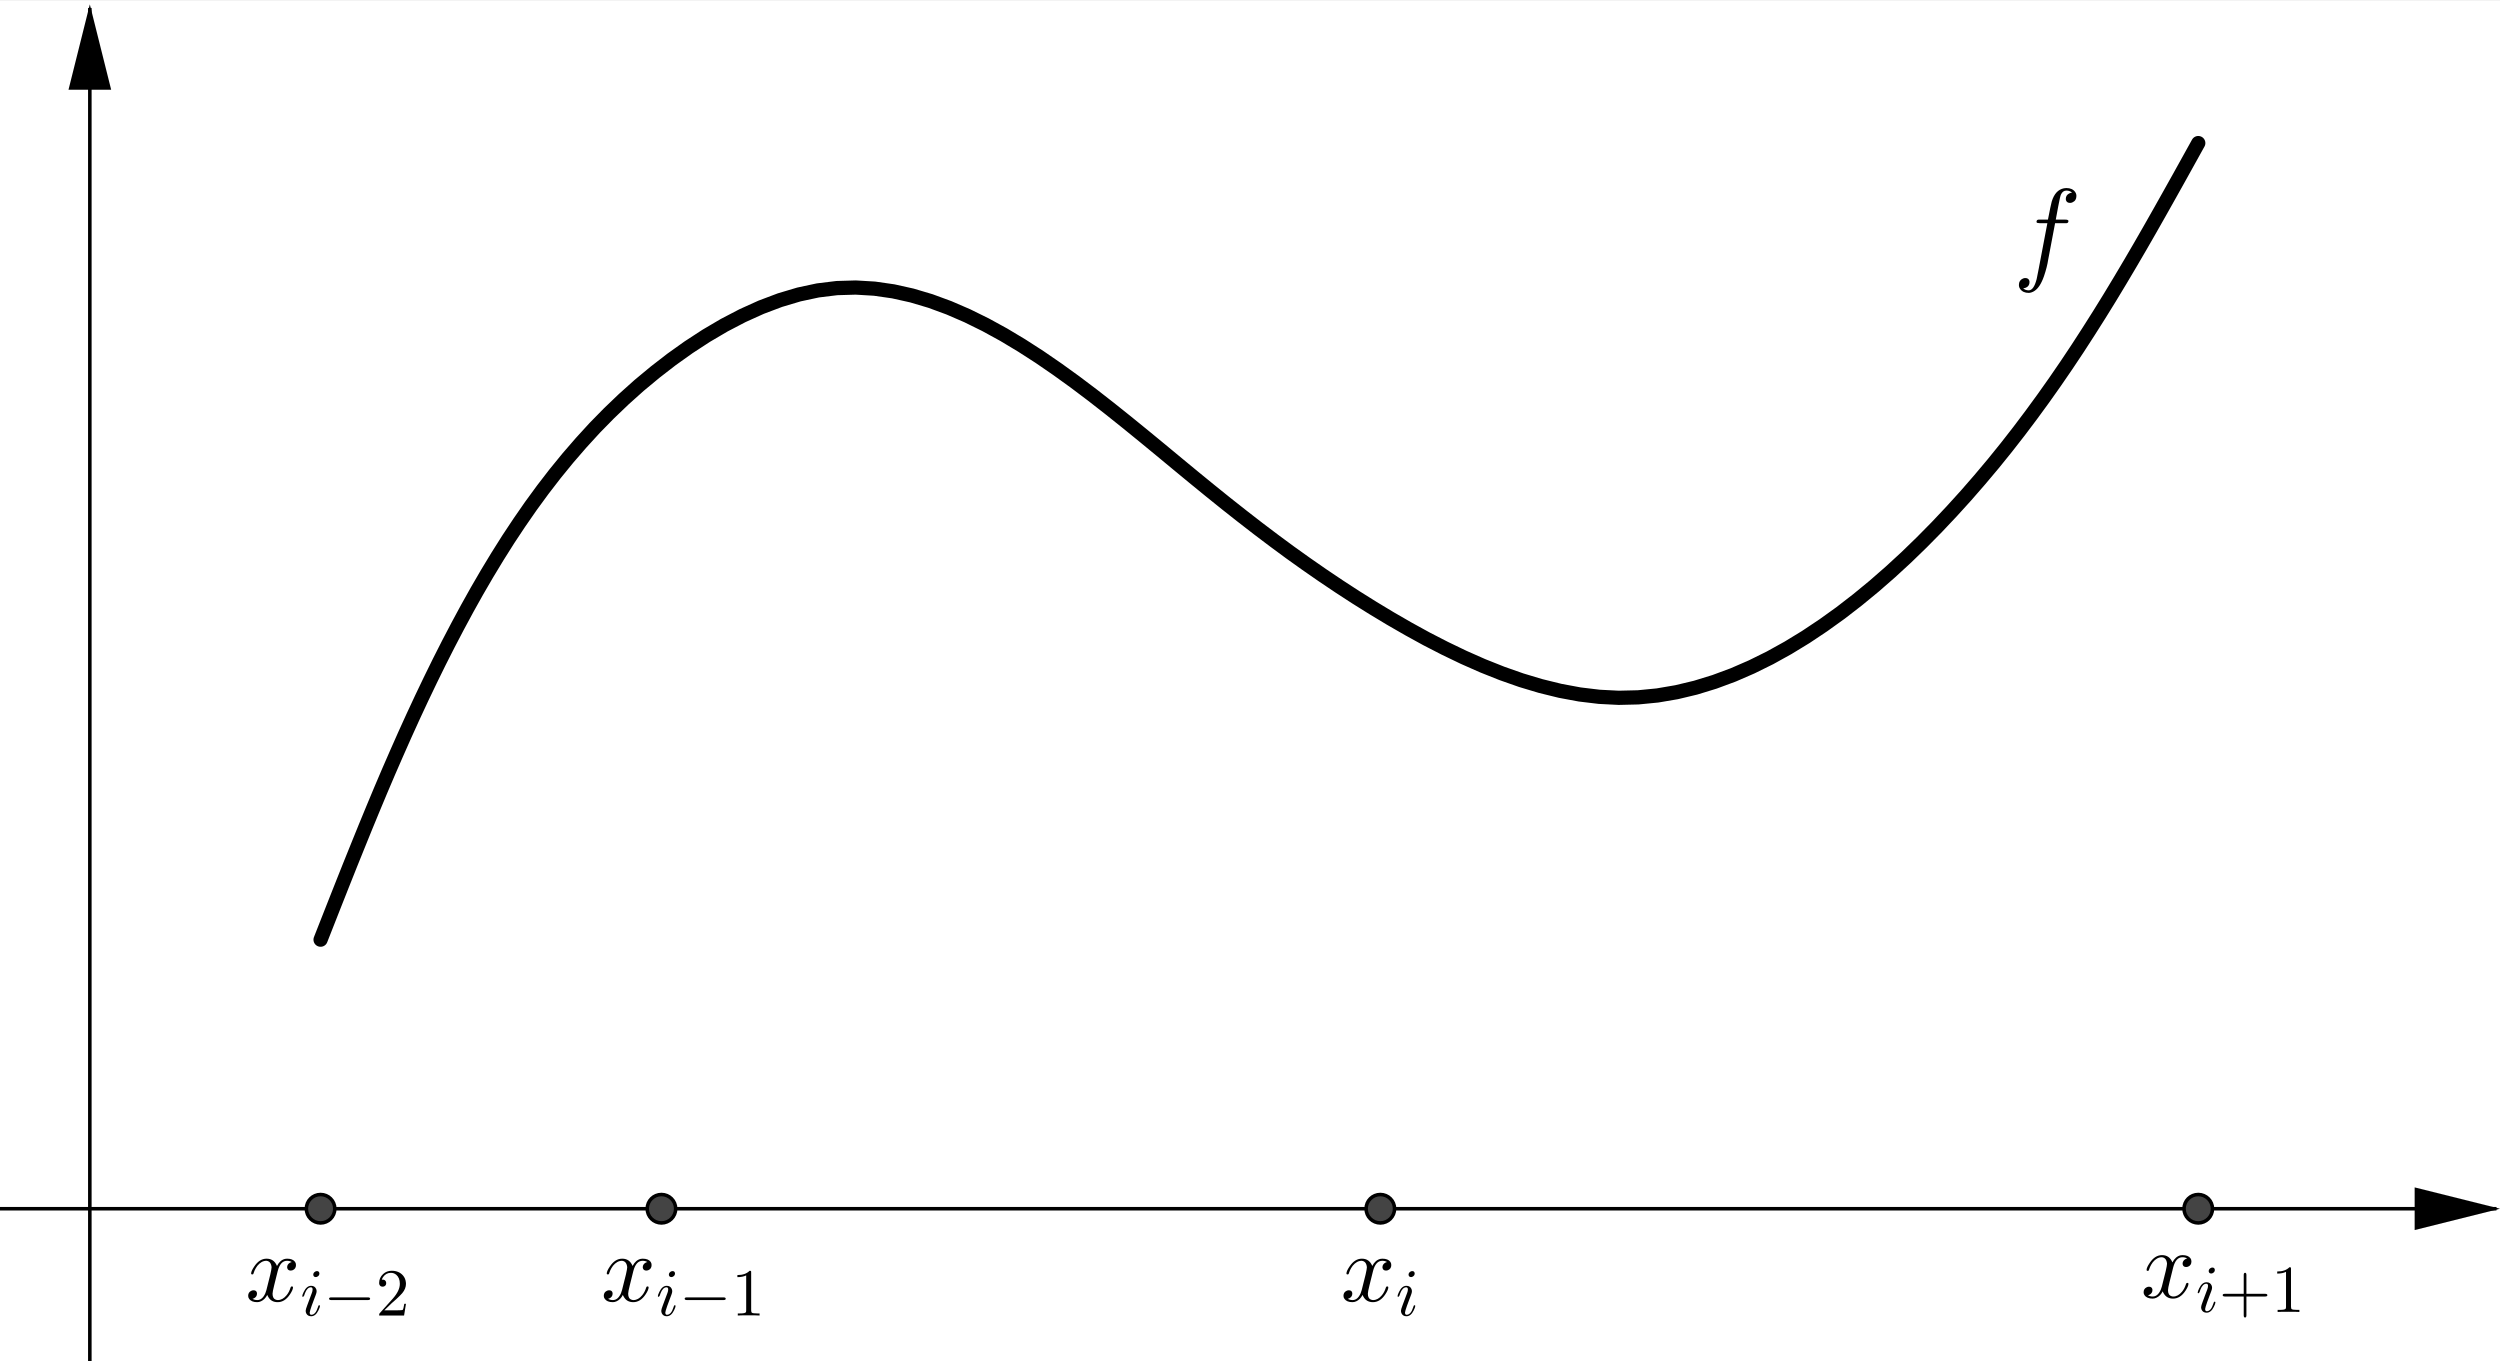
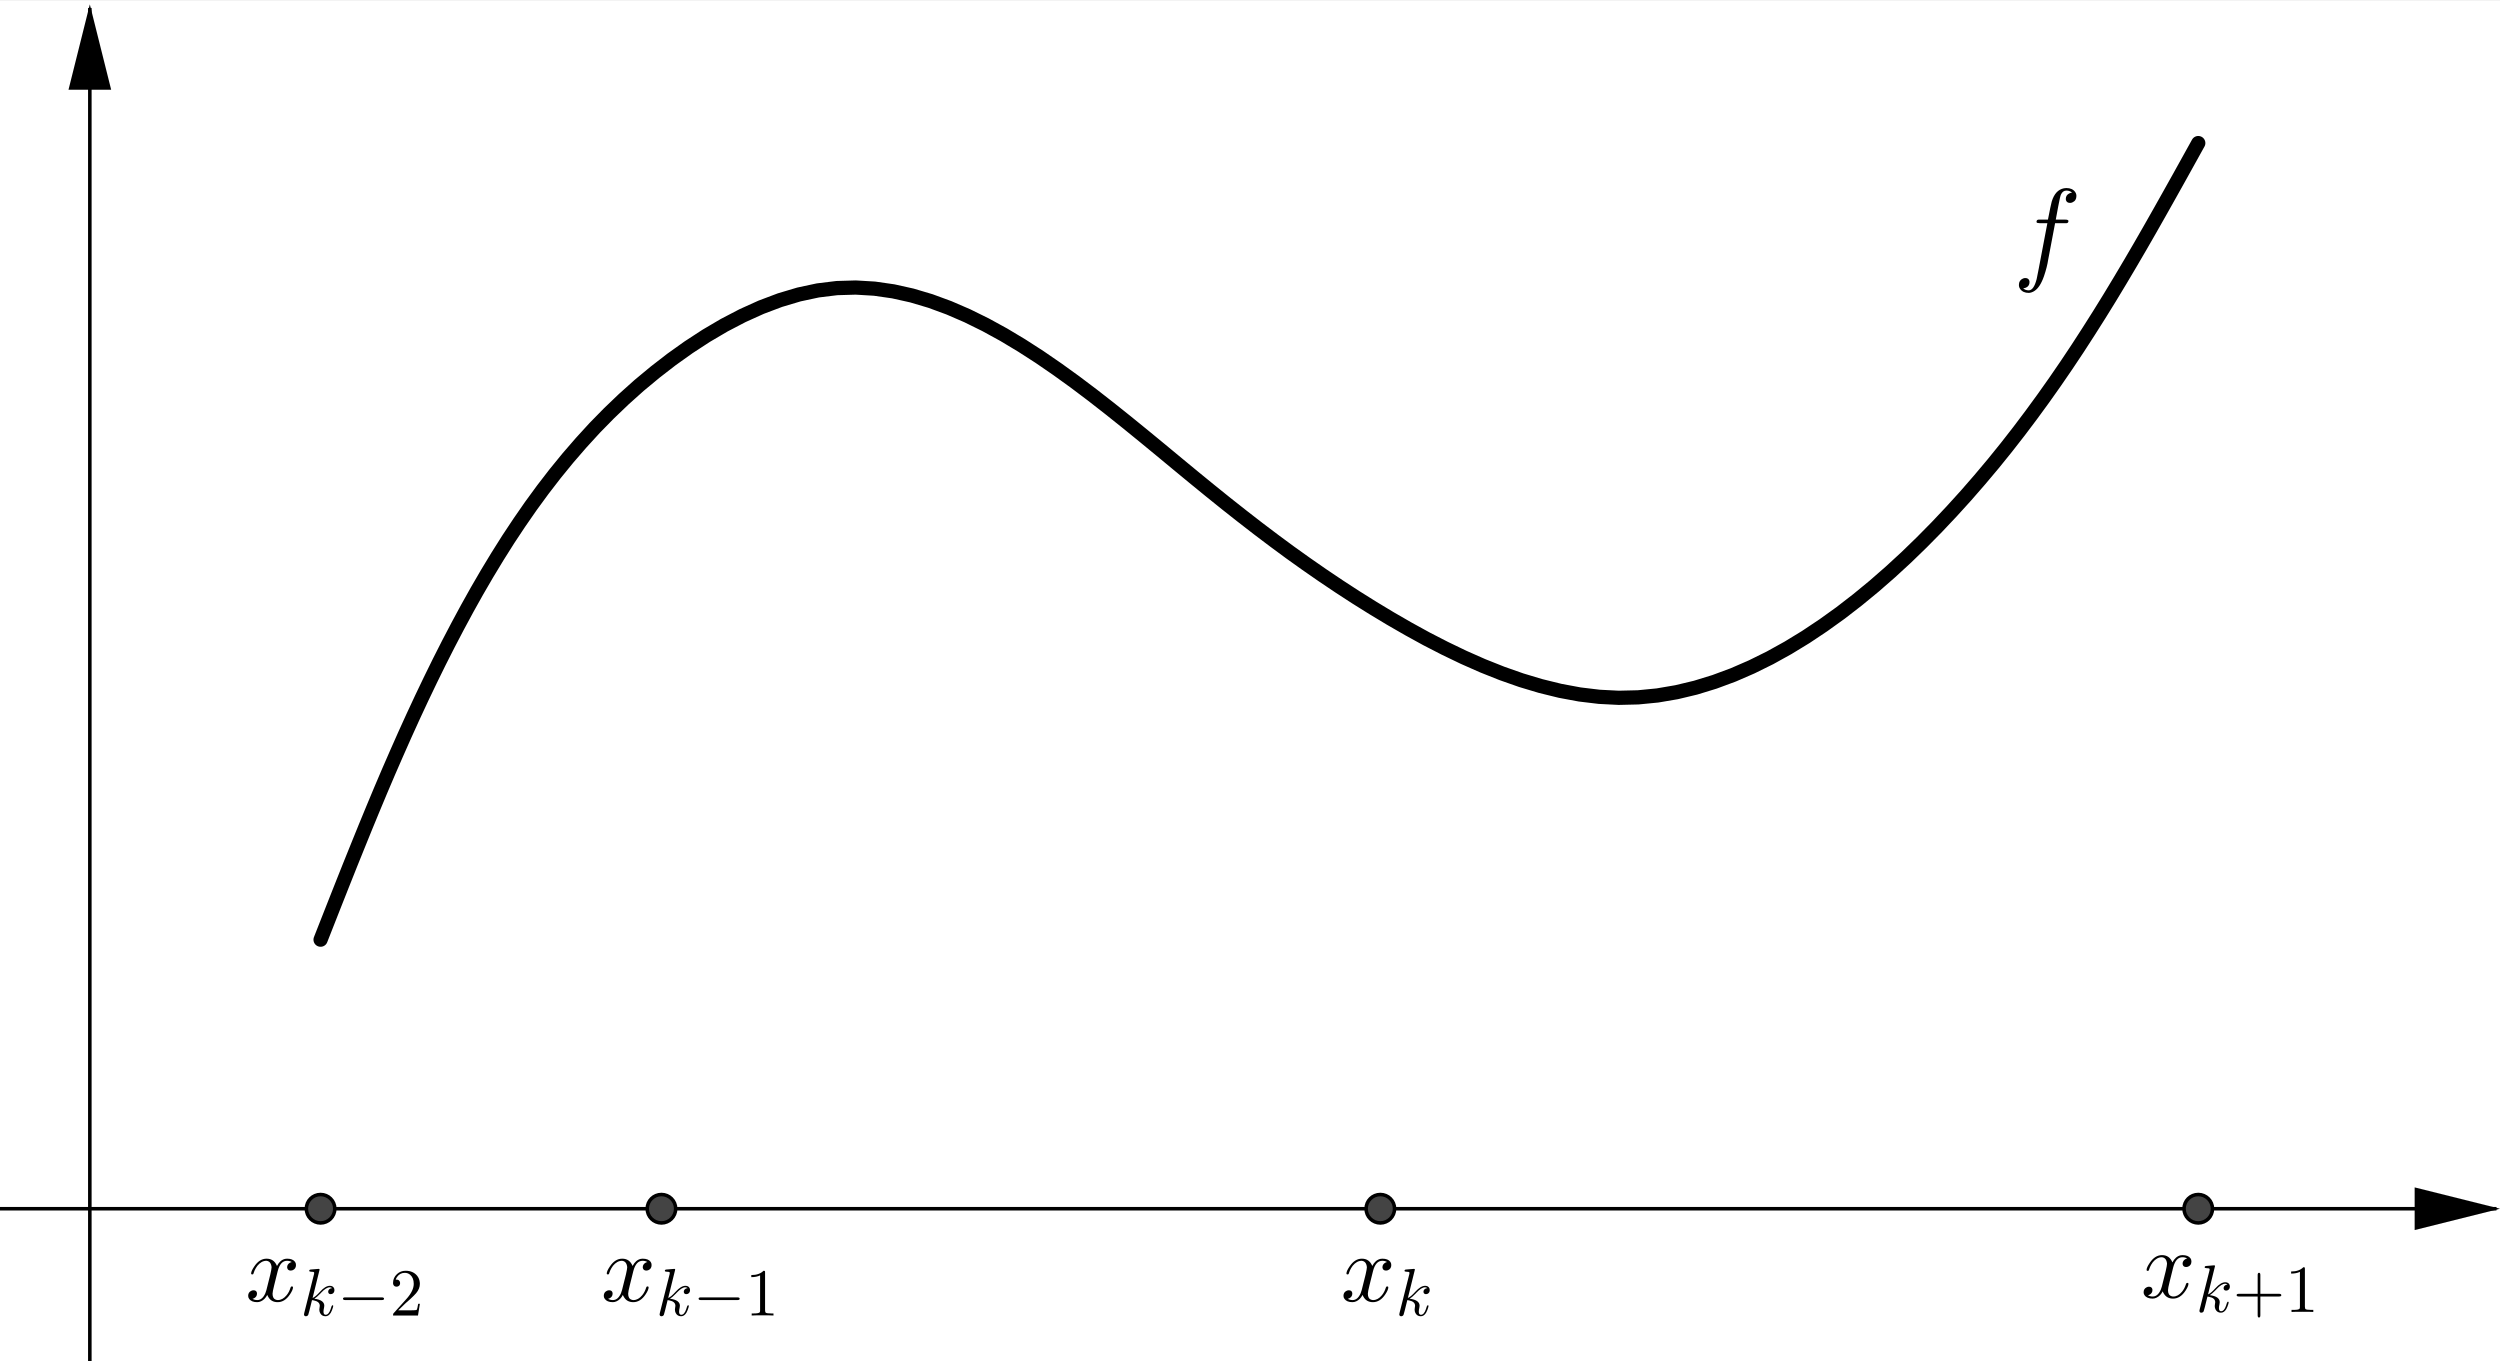
<svg xmlns="http://www.w3.org/2000/svg" version="1.1" baseProfile="full" width="34.357cm" height="18.692cm" viewBox="0 0 703 382">
  <g stroke-linejoin="miter" stroke-dashoffset="0" stroke-dasharray="none" stroke-width="1" stroke-miterlimit="10.000" stroke-linecap="square">
-     <clipPath id="clipac9e7350-dc93-4f57-93eb-aa375eb6e3c1">
+     <clipPath id="clip86e1a510-0553-442b-a1fd-9f0cbaf1b056">
      <path d="M 0 0 L 0 383.00 L 704.00 383.00 L 704.00 0 z" />
    </clipPath>
    <g clip-path="url(#clip1)">
      <g fill-opacity="1" fill-rule="nonzero" stroke="none" fill="#ffffff">
        <path d="M 0 0 L 704.00 0 L 704.00 383.00 L 0 383.00 L 0 0 z" />
      </g>
    </g>
-     <clipPath id="clip9d066a97-144e-4478-9147-0a048b953a84">
+     <clipPath id="clipb3684393-21e9-4eb7-823f-3cdc198e8f7d">
      <path d="M 0 0 L 0 383.00 L 704.00 383.00 L 704.00 0 z" />
    </clipPath>
    <g clip-path="url(#clip2)">
      <g stroke-linecap="butt" fill="none" stroke-opacity="1" stroke="#000000">
        <path d="M 25.261 2 L 25.261 383.00" />
      </g>
    </g>
-     <clipPath id="clip289a9629-c5cc-4b7a-b0c7-fa26f1606f6c">
+     <clipPath id="clip05c1c283-1a24-4dc3-aeda-d05d04b52b96">
      <path d="M 0 0 L 0 383.00 L 704.00 383.00 L 704.00 0 z" />
    </clipPath>
    <g clip-path="url(#clip3)">
      <g fill-opacity="1" fill-rule="evenodd" stroke="none" fill="#000000">
        <path d="M 25.261 1 L 19.261 25.000 L 31.261 25.000" />
      </g>
    </g>
-     <clipPath id="clipebc32891-17b1-4e22-8147-047dcd4a7fe6">
+     <clipPath id="clip3a4af8ad-282a-4606-88a7-b978d23adb56">
      <path d="M 0 0 L 0 383.00 L 704.00 383.00 L 704.00 0 z" />
    </clipPath>
    <g clip-path="url(#clip4)">
      <g stroke-linecap="butt" fill="none" stroke-opacity="1" stroke="#000000">
        <path d="M 0 339.66 L 702.00 339.66" />
      </g>
    </g>
-     <clipPath id="clipb71ce207-1256-4bc9-95df-6483bff6eff5">
+     <clipPath id="clip47b45160-41cd-4103-9535-284a442a4384">
      <path d="M 0 0 L 0 383.00 L 704.00 383.00 L 704.00 0 z" />
    </clipPath>
    <g clip-path="url(#clip5)">
      <g fill-opacity="1" fill-rule="evenodd" stroke="none" fill="#000000">
        <path d="M 703.00 339.66 L 679.00 333.66 L 679.00 345.66" />
      </g>
    </g>
    <g id="misc">
</g>
    <g id="layer0">
-       <clipPath id="clipa58d824a-ede2-48c4-a30b-825927c927b6">
+       <clipPath id="clip40987e7c-4d51-47f6-b166-4f144a27fde2">
        <path d="M 0 0 L 0 383.00 L 704.00 383.00 L 704.00 0 z" />
      </clipPath>
      <g clip-path="url(#clip6)">
        <g fill-opacity="1" fill-rule="nonzero" stroke="none" fill="#444444">
          <path d="M 622.15 339.66 C 622.15 341.87 620.36 343.66 618.15 343.66 C 615.94 343.66 614.15 341.87 614.15 339.66 C 614.15 337.45 615.94 335.66 618.15 335.66 C 620.36 335.66 622.15 337.45 622.15 339.66 z" />
        </g>
      </g>
-       <clipPath id="clipccc94e2e-9a2a-44f0-a5a6-456ceeca8e42">
+       <clipPath id="clipae3ec070-7db0-44c4-8ab5-6e068e6f8c31">
        <path d="M 0 0 L 0 383.00 L 704.00 383.00 L 704.00 0 z" />
      </clipPath>
      <g clip-path="url(#clip7)">
        <g stroke-linejoin="round" stroke-linecap="round" fill="none" stroke-opacity="1" stroke="#000000">
          <path d="M 622.15 339.66 C 622.15 341.87 620.36 343.66 618.15 343.66 C 615.94 343.66 614.15 341.87 614.15 339.66 C 614.15 337.45 615.94 335.66 618.15 335.66 C 620.36 335.66 622.15 337.45 622.15 339.66 z" />
        </g>
      </g>
-       <clipPath id="clip84dcde06-baec-4211-908b-4a304d2db76b">
+       <clipPath id="clipd551bb31-687d-465f-b89c-984377f682d8">
        <path d="M 0 0 L 0 383.00 L 704.00 383.00 L 704.00 0 z" />
      </clipPath>
      <g clip-path="url(#clip8)">
        <g fill-opacity="1" fill-rule="nonzero" stroke="none" fill="#444444">
          <path d="M 392.15 339.66 C 392.15 341.87 390.36 343.66 388.15 343.66 C 385.94 343.66 384.15 341.87 384.15 339.66 C 384.15 337.45 385.94 335.66 388.15 335.66 C 390.36 335.66 392.15 337.45 392.15 339.66 z" />
        </g>
      </g>
-       <clipPath id="clipb5d056d1-7e8e-41fc-89ef-a77e8211de5f">
+       <clipPath id="clip14e8ab2e-747f-4f99-b5a7-f9c3d192cf9e">
        <path d="M 0 0 L 0 383.00 L 704.00 383.00 L 704.00 0 z" />
      </clipPath>
      <g clip-path="url(#clip9)">
        <g stroke-linejoin="round" stroke-linecap="round" fill="none" stroke-opacity="1" stroke="#000000">
          <path d="M 392.15 339.66 C 392.15 341.87 390.36 343.66 388.15 343.66 C 385.94 343.66 384.15 341.87 384.15 339.66 C 384.15 337.45 385.94 335.66 388.15 335.66 C 390.36 335.66 392.15 337.45 392.15 339.66 z" />
        </g>
      </g>
-       <clipPath id="clipef0983a8-6e68-45fc-9555-15e803163811">
+       <clipPath id="clip729d6db8-092b-45a4-8699-118a31ae9e4e">
        <path d="M 0 0 L 0 383.00 L 704.00 383.00 L 704.00 0 z" />
      </clipPath>
      <g clip-path="url(#clip10)">
        <g fill-opacity="1" fill-rule="nonzero" stroke="none" fill="#444444">
          <path d="M 94.147 339.66 C 94.147 341.87 92.356 343.66 90.147 343.66 C 87.938 343.66 86.147 341.87 86.147 339.66 C 86.147 337.45 87.938 335.66 90.147 335.66 C 92.356 335.66 94.147 337.45 94.147 339.66 z" />
        </g>
      </g>
-       <clipPath id="clip4dc21c43-ef5c-462f-bcba-0583e67e0495">
+       <clipPath id="clipe6cd1a03-f472-4a67-9fba-a0871a59ced5">
        <path d="M 0 0 L 0 383.00 L 704.00 383.00 L 704.00 0 z" />
      </clipPath>
      <g clip-path="url(#clip11)">
        <g stroke-linejoin="round" stroke-linecap="round" fill="none" stroke-opacity="1" stroke="#000000">
          <path d="M 94.147 339.66 C 94.147 341.87 92.356 343.66 90.147 343.66 C 87.938 343.66 86.147 341.87 86.147 339.66 C 86.147 337.45 87.938 335.66 90.147 335.66 C 92.356 335.66 94.147 337.45 94.147 339.66 z" />
        </g>
      </g>
-       <clipPath id="clip5ccc8b25-dfd8-4a46-b88b-a95b0084df25">
+       <clipPath id="clip14d8380c-26ad-4dc2-9f8b-2193a51e3fb7">
        <path d="M 0 0 L 0 383.00 L 704.00 383.00 L 704.00 0 z" />
      </clipPath>
      <g clip-path="url(#clip12)">
        <g fill-opacity="1" fill-rule="nonzero" stroke="none" fill="#444444">
          <path d="M 190.00 339.66 C 190.00 341.87 188.21 343.66 186.00 343.66 C 183.79 343.66 182.00 341.87 182.00 339.66 C 182.00 337.45 183.79 335.66 186.00 335.66 C 188.21 335.66 190.00 337.45 190.00 339.66 z" />
        </g>
      </g>
-       <clipPath id="clip82fcc2b4-eba0-4b14-bf58-850d73d2799e">
+       <clipPath id="clip9a17a21c-7321-4b75-bfe1-fcc3c58ed71c">
        <path d="M 0 0 L 0 383.00 L 704.00 383.00 L 704.00 0 z" />
      </clipPath>
      <g clip-path="url(#clip13)">
        <g stroke-linejoin="round" stroke-linecap="round" fill="none" stroke-opacity="1" stroke="#000000">
          <path d="M 190.00 339.66 C 190.00 341.87 188.21 343.66 186.00 343.66 C 183.79 343.66 182.00 341.87 182.00 339.66 C 182.00 337.45 183.79 335.66 186.00 335.66 C 188.21 335.66 190.00 337.45 190.00 339.66 z" />
        </g>
      </g>
      <g transform="matrix(.27, 0, 0, .27, 69.000, 365.64)">
-         <clipPath id="clip27a5ec20-1811-4777-bea8-17152653cd82">
+         <clipPath id="clip4e58946b-4114-43bf-af72-90919014820e">
          <path d="M -255.56 -1354.2 L -255.56 64.307 L 2351.9 64.307 L 2351.9 -1354.2 z" />
        </clipPath>
        <g clip-path="url(#clip14)">
          <g fill-opacity="1" fill-rule="nonzero" stroke="none" fill="#000000">
            <path d="M 33.406 -30.203 L 30.000 -16.500 Q 28.297 -9.703 28.297 -7.703 Q 28.297 -2.5 32.000 -1.406 Q 32.797 -1.094 33.797 -1.094 Q 38.797 -1.094 42.906 -6.094 Q 45.594 -9.297 47.094 -14.203 Q 47.406 -15.297 48.406 -15.297 Q 49.594 -15.297 49.594 -14.297 Q 49.594 -11.797 46.500 -7.094 Q 41.094 1.094 33.594 1.094 Q 26.797 1.094 23.703 -4.594 Q 23.094 -5.5 22.797 -6.5 Q 20.406 -1.703 16.203 .203 Q 14.297 1.094 12.297 1.094 Q 6.297 1.094 3.906 -2.406 Q 2.906 -3.703 2.906 -5.5 Q 2.906 -9.203 6.094 -10.703 Q 7.203 -11.297 8.406 -11.297 Q 11.406 -11.297 12.000 -8.797 Q 12.094 -8.297 12.094 -7.797 Q 12.094 -4.406 8.703 -2.797 Q 8.094 -2.5 7.406 -2.406 Q 9.5 -1.094 12.406 -1.094 Q 17.703 -1.094 20.797 -8.203 Q 21.406 -9.703 21.906 -11.500 Q 27.297 -31.906 27.297 -35.297 Q 26.703 -41.500 21.906 -42.000 Q 16.703 -42.000 12.406 -36.703 L 12.406 -36.594 Q 12.406 -36.500 12.297 -36.500 Q 10.797 -34.500 9.594 -31.906 Q 9.094 -30.703 8.703 -29.500 L 8.5 -28.906 Q 8.297 -27.797 7.203 -27.797 Q 6 -27.797 6 -28.797 Q 6 -31.297 9.203 -36.000 Q 14.594 -44.203 22.094 -44.203 Q 29.797 -44.203 32.906 -36.594 Q 36.094 -42.797 41.406 -44.000 Q 42.406 -44.203 43.406 -44.203 Q 49.297 -44.203 51.703 -40.906 Q 52.703 -39.500 52.703 -37.594 Q 52.703 -33.500 49.000 -32.094 Q 48.094 -31.797 47.297 -31.797 Q 44.203 -31.797 43.594 -34.500 Q 43.500 -34.906 43.500 -35.297 Q 43.500 -38.297 46.406 -40.000 Q 47.297 -40.500 48.297 -40.703 Q 46.203 -42.000 43.297 -42.000 Q 36.500 -42.000 33.703 -31.406 Q 33.500 -30.797 33.406 -30.203 z" />
          </g>
        </g>
      </g>
      <g transform="matrix(.189, 0, 0, .189, 84.444, 369.69)">
-         <clipPath id="clip2944a0bf-edc3-4cdb-9eaa-78d33a9a1deb">
+         <clipPath id="clipb78e7d8d-b8b6-40c5-8f88-b06c0e15f2c3">
          <path d="M -446.79 -1956.0 L -446.79 70.439 L 3278.1 70.439 L 3278.1 -1956.0 z" />
        </clipPath>
        <g clip-path="url(#clip15)">
          <g fill-opacity="1" fill-rule="nonzero" stroke="none" fill="#000000">
-             <path d="M 28.406 -62.500 Q 28.406 -59.406 25.297 -57.797 Q 24.203 -57.203 23.094 -57.203 Q 20.094 -57.203 19.406 -59.906 Q 19.297 -60.406 19.297 -60.797 Q 19.297 -63.594 22.094 -65.297 Q 23.406 -66.094 24.703 -66.094 Q 27.703 -66.094 28.297 -63.406 L 28.297 -63.297 Q 28.406 -62.906 28.406 -62.500 z M 20.797 -24.906 L 16.906 -14.406 Q 14.094 -6.297 14.000 -4.406 Q 14.000 -1.094 16.406 -1.094 Q 22.703 -1.094 26.203 -12.297 L 26.594 -13.500 Q 27.094 -15.094 27.594 -15.203 L 27.594 -15.297 L 28.094 -15.297 Q 29.297 -15.297 29.297 -14.297 Q 29.297 -12.500 27.094 -7.906 Q 22.797 1.094 16.203 1.094 Q 10.906 1.094 8.797 -3.297 Q 8 -5.094 8 -7.094 Q 8 -9.094 10.297 -15.094 Q 17.297 -33.906 17.203 -33.594 Q 18.297 -36.406 18.297 -38.797 Q 18.297 -42.000 15.797 -42.000 Q 10.297 -42.000 6.797 -32.906 L 6.797 -32.797 Q 6.203 -31.297 5.703 -29.594 Q 4.594 -27.906 4.094 -27.797 Q 2.906 -27.797 2.906 -28.797 Q 2.906 -30.594 5.094 -35.094 Q 9.406 -44.203 16.094 -44.203 Q 21.406 -44.203 23.500 -39.703 Q 24.297 -38.000 24.297 -36.000 Q 24.297 -34.000 23.000 -30.703 Q 21.297 -26.094 20.797 -24.906 z" />
-           </g>
-         </g>
-       </g>
-       <g transform="matrix(.189, 0, 0, .189, 90.964, 369.69)">
-         <clipPath id="clip25f7c90c-c172-43bd-8143-fb4207b56203">
-           <path d="M -481.29 -1956.0 L -481.29 70.439 L 3243.6 70.439 L 3243.6 -1956.0 z" />
+             <path d="M 28.703 -68.297 L 18.297 -26.094 Q 22.594 -27.797 29.406 -35.406 Q 37.297 -44.203 44.000 -44.203 Q 48.797 -44.203 50.406 -40.203 Q 50.797 -39.094 50.797 -37.906 Q 50.797 -33.797 47.406 -32.203 Q 46.297 -31.797 45.297 -31.797 Q 42.203 -31.797 41.594 -34.500 Q 41.500 -34.906 41.500 -35.297 Q 41.500 -38.094 44.000 -39.703 L 44.094 -39.797 L 44.094 -39.797 Q 45.406 -40.594 47.203 -40.703 L 46.797 -41.094 Q 46.000 -41.703 44.703 -41.906 Q 44.500 -42.000 43.797 -42.000 Q 38.500 -42.000 30.906 -33.906 Q 30.500 -33.500 30.094 -33.000 L 29.500 -32.406 Q 24.297 -27.000 20.906 -25.000 Q 35.703 -23.094 35.703 -14.500 Q 35.703 -13.094 35.297 -11.406 Q 34.500 -8.203 34.500 -5.797 Q 34.500 -1.094 37.703 -1.094 Q 42.297 -1.094 45.094 -9.406 Q 45.797 -11.094 46.406 -13.500 Q 47.203 -15.203 47.797 -15.297 Q 49.000 -15.297 49.000 -14.297 Q 49.000 -12.703 47.094 -7.797 Q 46.297 -5.797 45.406 -4.203 Q 42.203 1.094 37.500 1.094 Q 32.000 1.094 29.500 -3.703 Q 28.297 -6 28.297 -8.797 Q 28.297 -9.906 28.703 -12.297 Q 29.000 -13.297 29.000 -14.406 Q 29.000 -20.703 20.000 -22.500 Q 18.703 -22.797 17.406 -22.906 Q 12.406 -2.094 11.797 -1 Q 10.797 .906 8.406 1.094 Q 6 1.094 5.594 -1 Q 5.5 -1.406 5.5 -1.703 Q 5.5 -2.5 5.906 -3.906 L 20.406 -61.500 L 20.703 -63.500 Q 20.703 -64.594 19.297 -64.906 L 19.297 -64.906 Q 18.094 -65.203 15.703 -65.203 Q 13.500 -65.203 13.297 -66.406 Q 13.297 -68.094 15.203 -68.406 L 27.406 -69.406 Q 28.703 -69.406 28.703 -68.297 z" />
+           </g>
+         </g>
+       </g>
+       <g transform="matrix(.189, 0, 0, .189, 94.877, 369.69)">
+         <clipPath id="clip1e522082-167e-420e-875f-9ac320a6e785">
+           <path d="M -501.99 -1956.0 L -501.99 70.439 L 3222.9 70.439 L 3222.9 -1956.0 z" />
        </clipPath>
        <g clip-path="url(#clip16)">
          <g fill-opacity="1" fill-rule="nonzero" stroke="none" fill="#000000">
            <path d="M 66.094 -23.000 L 11.594 -23.000 Q 8.406 -23.000 8.297 -25.000 Q 8.297 -27.000 11.594 -27.000 L 66.094 -27.000 Q 69.297 -27.000 69.406 -25.000 Q 69.406 -23.000 66.094 -23.000 z" />
          </g>
        </g>
      </g>
-       <g transform="matrix(.189, 0, 0, .189, 105.67, 369.69)">
-         <clipPath id="clip320e2f54-d1e4-4663-96a6-371f575339b8">
-           <path d="M -559.09 -1956.0 L -559.09 70.439 L 3165.8 70.439 L 3165.8 -1956.0 z" />
+       <g transform="matrix(.189, 0, 0, .189, 109.58, 369.69)">
+         <clipPath id="clipb43e9b16-6931-4ad7-8e08-93266e5e24b1">
+           <path d="M -579.79 -1956.0 L -579.79 70.439 L 3145.1 70.439 L 3145.1 -1956.0 z" />
        </clipPath>
        <g clip-path="url(#clip17)">
          <g fill-opacity="1" fill-rule="nonzero" stroke="none" fill="#000000">
            <path d="M 44.906 -17.406 L 44.906 -17.406 L 42.094 -0 L 5 -0 Q 5 -2.5 5.594 -3.203 L 6.094 -3.703 L 25.297 -25.094 Q 35.797 -36.906 35.797 -47.203 Q 35.797 -56.094 30.406 -60.703 L 30.297 -60.797 L 30.203 -60.797 Q 27.000 -63.500 22.406 -63.500 Q 15.203 -63.500 10.906 -57.297 Q 9.703 -55.500 8.906 -53.297 Q 9.203 -53.406 10.203 -53.406 Q 14.203 -53.406 15.297 -49.797 L 15.297 -49.703 Q 15.500 -49.000 15.500 -48.203 Q 15.500 -44.203 11.703 -43.094 Q 10.906 -42.906 10.297 -42.906 Q 6.594 -42.906 5.406 -46.000 Q 5 -47.094 5 -48.500 Q 5 -56.203 10.906 -61.703 Q 16.203 -66.594 23.703 -66.594 Q 34.703 -66.594 40.797 -59.203 Q 44.297 -54.906 44.797 -49.000 Q 44.906 -48.094 44.906 -47.203 Q 44.906 -39.906 39.406 -33.297 Q 36.500 -29.906 30.406 -24.297 L 24.297 -18.906 L 23.297 -18.000 L 12.703 -7.703 L 30.703 -7.703 Q 39.500 -7.703 40.203 -8.5 Q 41.203 -9.906 42.406 -17.406 L 44.906 -17.406 z" />
          </g>
        </g>
      </g>
      <g transform="matrix(.27, 0, 0, .27, 169.00, 365.64)">
-         <clipPath id="clip66964645-5d2a-4225-ba7a-3b98a6057444">
+         <clipPath id="clip90ccde74-e7ee-4997-9dc2-b472a98d3583">
          <path d="M -625.93 -1354.2 L -625.93 64.307 L 1981.5 64.307 L 1981.5 -1354.2 z" />
        </clipPath>
        <g clip-path="url(#clip18)">
          <g fill-opacity="1" fill-rule="nonzero" stroke="none" fill="#000000">
            <path d="M 33.406 -30.203 L 30.000 -16.500 Q 28.297 -9.703 28.297 -7.703 Q 28.297 -2.5 32.000 -1.406 Q 32.797 -1.094 33.797 -1.094 Q 38.797 -1.094 42.906 -6.094 Q 45.594 -9.297 47.094 -14.203 Q 47.406 -15.297 48.406 -15.297 Q 49.594 -15.297 49.594 -14.297 Q 49.594 -11.797 46.500 -7.094 Q 41.094 1.094 33.594 1.094 Q 26.797 1.094 23.703 -4.594 Q 23.094 -5.5 22.797 -6.5 Q 20.406 -1.703 16.203 .203 Q 14.297 1.094 12.297 1.094 Q 6.297 1.094 3.906 -2.406 Q 2.906 -3.703 2.906 -5.5 Q 2.906 -9.203 6.094 -10.703 Q 7.203 -11.297 8.406 -11.297 Q 11.406 -11.297 12.000 -8.797 Q 12.094 -8.297 12.094 -7.797 Q 12.094 -4.406 8.703 -2.797 Q 8.094 -2.5 7.406 -2.406 Q 9.5 -1.094 12.406 -1.094 Q 17.703 -1.094 20.797 -8.203 Q 21.406 -9.703 21.906 -11.500 Q 27.297 -31.906 27.297 -35.297 Q 26.703 -41.500 21.906 -42.000 Q 16.703 -42.000 12.406 -36.703 L 12.406 -36.594 Q 12.406 -36.500 12.297 -36.500 Q 10.797 -34.500 9.594 -31.906 Q 9.094 -30.703 8.703 -29.500 L 8.5 -28.906 Q 8.297 -27.797 7.203 -27.797 Q 6 -27.797 6 -28.797 Q 6 -31.297 9.203 -36.000 Q 14.594 -44.203 22.094 -44.203 Q 29.797 -44.203 32.906 -36.594 Q 36.094 -42.797 41.406 -44.000 Q 42.406 -44.203 43.406 -44.203 Q 49.297 -44.203 51.703 -40.906 Q 52.703 -39.500 52.703 -37.594 Q 52.703 -33.500 49.000 -32.094 Q 48.094 -31.797 47.297 -31.797 Q 44.203 -31.797 43.594 -34.500 Q 43.500 -34.906 43.500 -35.297 Q 43.500 -38.297 46.406 -40.000 Q 47.297 -40.500 48.297 -40.703 Q 46.203 -42.000 43.297 -42.000 Q 36.500 -42.000 33.703 -31.406 Q 33.500 -30.797 33.406 -30.203 z" />
          </g>
        </g>
      </g>
      <g transform="matrix(.189, 0, 0, .189, 184.44, 369.69)">
-         <clipPath id="clip5c228281-f106-46f0-978b-ce729947abf2">
+         <clipPath id="clip5fbf34e7-f8b5-41cb-aa78-21f356ae1ee7">
          <path d="M -975.89 -1956.0 L -975.89 70.439 L 2749.0 70.439 L 2749.0 -1956.0 z" />
        </clipPath>
        <g clip-path="url(#clip19)">
          <g fill-opacity="1" fill-rule="nonzero" stroke="none" fill="#000000">
-             <path d="M 28.406 -62.500 Q 28.406 -59.406 25.297 -57.797 Q 24.203 -57.203 23.094 -57.203 Q 20.094 -57.203 19.406 -59.906 Q 19.297 -60.406 19.297 -60.797 Q 19.297 -63.594 22.094 -65.297 Q 23.406 -66.094 24.703 -66.094 Q 27.703 -66.094 28.297 -63.406 L 28.297 -63.297 Q 28.406 -62.906 28.406 -62.500 z M 20.797 -24.906 L 16.906 -14.406 Q 14.094 -6.297 14.000 -4.406 Q 14.000 -1.094 16.406 -1.094 Q 22.703 -1.094 26.203 -12.297 L 26.594 -13.500 Q 27.094 -15.094 27.594 -15.203 L 27.594 -15.297 L 28.094 -15.297 Q 29.297 -15.297 29.297 -14.297 Q 29.297 -12.500 27.094 -7.906 Q 22.797 1.094 16.203 1.094 Q 10.906 1.094 8.797 -3.297 Q 8 -5.094 8 -7.094 Q 8 -9.094 10.297 -15.094 Q 17.297 -33.906 17.203 -33.594 Q 18.297 -36.406 18.297 -38.797 Q 18.297 -42.000 15.797 -42.000 Q 10.297 -42.000 6.797 -32.906 L 6.797 -32.797 Q 6.203 -31.297 5.703 -29.594 Q 4.594 -27.906 4.094 -27.797 Q 2.906 -27.797 2.906 -28.797 Q 2.906 -30.594 5.094 -35.094 Q 9.406 -44.203 16.094 -44.203 Q 21.406 -44.203 23.500 -39.703 Q 24.297 -38.000 24.297 -36.000 Q 24.297 -34.000 23.000 -30.703 Q 21.297 -26.094 20.797 -24.906 z" />
-           </g>
-         </g>
-       </g>
-       <g transform="matrix(.189, 0, 0, .189, 190.96, 369.69)">
-         <clipPath id="clip7bb6eea1-316e-4a21-90db-862cab5115d8">
-           <path d="M -1010.4 -1956.0 L -1010.4 70.439 L 2714.5 70.439 L 2714.5 -1956.0 z" />
+             <path d="M 28.703 -68.297 L 18.297 -26.094 Q 22.594 -27.797 29.406 -35.406 Q 37.297 -44.203 44.000 -44.203 Q 48.797 -44.203 50.406 -40.203 Q 50.797 -39.094 50.797 -37.906 Q 50.797 -33.797 47.406 -32.203 Q 46.297 -31.797 45.297 -31.797 Q 42.203 -31.797 41.594 -34.500 Q 41.500 -34.906 41.500 -35.297 Q 41.500 -38.094 44.000 -39.703 L 44.094 -39.797 L 44.094 -39.797 Q 45.406 -40.594 47.203 -40.703 L 46.797 -41.094 Q 46.000 -41.703 44.703 -41.906 Q 44.500 -42.000 43.797 -42.000 Q 38.500 -42.000 30.906 -33.906 Q 30.500 -33.500 30.094 -33.000 L 29.500 -32.406 Q 24.297 -27.000 20.906 -25.000 Q 35.703 -23.094 35.703 -14.500 Q 35.703 -13.094 35.297 -11.406 Q 34.500 -8.203 34.500 -5.797 Q 34.500 -1.094 37.703 -1.094 Q 42.297 -1.094 45.094 -9.406 Q 45.797 -11.094 46.406 -13.500 Q 47.203 -15.203 47.797 -15.297 Q 49.000 -15.297 49.000 -14.297 Q 49.000 -12.703 47.094 -7.797 Q 46.297 -5.797 45.406 -4.203 Q 42.203 1.094 37.500 1.094 Q 32.000 1.094 29.500 -3.703 Q 28.297 -6 28.297 -8.797 Q 28.297 -9.906 28.703 -12.297 Q 29.000 -13.297 29.000 -14.406 Q 29.000 -20.703 20.000 -22.500 Q 18.703 -22.797 17.406 -22.906 Q 12.406 -2.094 11.797 -1 Q 10.797 .906 8.406 1.094 Q 6 1.094 5.594 -1 Q 5.5 -1.406 5.5 -1.703 Q 5.5 -2.5 5.906 -3.906 L 20.406 -61.500 L 20.703 -63.500 Q 20.703 -64.594 19.297 -64.906 L 19.297 -64.906 Q 18.094 -65.203 15.703 -65.203 Q 13.500 -65.203 13.297 -66.406 Q 13.297 -68.094 15.203 -68.406 L 27.406 -69.406 Q 28.703 -69.406 28.703 -68.297 z" />
+           </g>
+         </g>
+       </g>
+       <g transform="matrix(.189, 0, 0, .189, 194.88, 369.69)">
+         <clipPath id="clip8aa40604-93b4-450e-82d1-fd26e708de7f">
+           <path d="M -1031.1 -1956.0 L -1031.1 70.439 L 2693.8 70.439 L 2693.8 -1956.0 z" />
        </clipPath>
        <g clip-path="url(#clip20)">
          <g fill-opacity="1" fill-rule="nonzero" stroke="none" fill="#000000">
            <path d="M 66.094 -23.000 L 11.594 -23.000 Q 8.406 -23.000 8.297 -25.000 Q 8.297 -27.000 11.594 -27.000 L 66.094 -27.000 Q 69.297 -27.000 69.406 -25.000 Q 69.406 -23.000 66.094 -23.000 z" />
          </g>
        </g>
      </g>
-       <g transform="matrix(.189, 0, 0, .189, 205.67, 369.69)">
-         <clipPath id="clipcfbb6646-62a8-47a7-939d-529a91a5951a">
-           <path d="M -1088.2 -1956.0 L -1088.2 70.439 L 2636.7 70.439 L 2636.7 -1956.0 z" />
+       <g transform="matrix(.189, 0, 0, .189, 209.58, 369.69)">
+         <clipPath id="clip61305ab3-b794-4dc6-87b2-adadca859d58">
+           <path d="M -1108.9 -1956.0 L -1108.9 70.439 L 2616.0 70.439 L 2616.0 -1956.0 z" />
        </clipPath>
        <g clip-path="url(#clip21)">
          <g fill-opacity="1" fill-rule="nonzero" stroke="none" fill="#000000">
            <path d="M 29.406 -64.000 L 29.406 -7.906 Q 29.406 -4.906 30.594 -4.094 Q 32.297 -3.094 38.703 -3.094 L 41.906 -3.094 L 41.906 -0 Q 38.406 -.297 25.703 -.297 Q 13.000 -.297 9.5 -0 L 9.5 -3.094 L 12.703 -3.094 Q 20.406 -3.094 21.500 -4.906 L 21.594 -5 Q 22.000 -5.797 22.000 -7.906 L 22.000 -59.703 Q 16.797 -57.094 8.906 -57.094 L 8.906 -60.203 Q 20.906 -60.203 27.094 -66.594 Q 29.000 -66.594 29.297 -65.906 L 29.297 -65.906 L 29.297 -65.797 Q 29.406 -65.500 29.406 -64.000 z" />
          </g>
        </g>
      </g>
      <g transform="matrix(.27, 0, 0, .27, 377.00, 365.64)">
-         <clipPath id="clip79b685fd-9253-4709-b582-cf4b4343ac90">
+         <clipPath id="clip0ca3b19c-71f6-4940-a23b-e29289469e95">
          <path d="M -1396.3 -1354.2 L -1396.3 64.307 L 1211.1 64.307 L 1211.1 -1354.2 z" />
        </clipPath>
        <g clip-path="url(#clip22)">
          <g fill-opacity="1" fill-rule="nonzero" stroke="none" fill="#000000">
            <path d="M 33.406 -30.203 L 30.000 -16.500 Q 28.297 -9.703 28.297 -7.703 Q 28.297 -2.5 32.000 -1.406 Q 32.797 -1.094 33.797 -1.094 Q 38.797 -1.094 42.906 -6.094 Q 45.594 -9.297 47.094 -14.203 Q 47.406 -15.297 48.406 -15.297 Q 49.594 -15.297 49.594 -14.297 Q 49.594 -11.797 46.500 -7.094 Q 41.094 1.094 33.594 1.094 Q 26.797 1.094 23.703 -4.594 Q 23.094 -5.5 22.797 -6.5 Q 20.406 -1.703 16.203 .203 Q 14.297 1.094 12.297 1.094 Q 6.297 1.094 3.906 -2.406 Q 2.906 -3.703 2.906 -5.5 Q 2.906 -9.203 6.094 -10.703 Q 7.203 -11.297 8.406 -11.297 Q 11.406 -11.297 12.000 -8.797 Q 12.094 -8.297 12.094 -7.797 Q 12.094 -4.406 8.703 -2.797 Q 8.094 -2.5 7.406 -2.406 Q 9.5 -1.094 12.406 -1.094 Q 17.703 -1.094 20.797 -8.203 Q 21.406 -9.703 21.906 -11.500 Q 27.297 -31.906 27.297 -35.297 Q 26.703 -41.500 21.906 -42.000 Q 16.703 -42.000 12.406 -36.703 L 12.406 -36.594 Q 12.406 -36.500 12.297 -36.500 Q 10.797 -34.500 9.594 -31.906 Q 9.094 -30.703 8.703 -29.500 L 8.5 -28.906 Q 8.297 -27.797 7.203 -27.797 Q 6 -27.797 6 -28.797 Q 6 -31.297 9.203 -36.000 Q 14.594 -44.203 22.094 -44.203 Q 29.797 -44.203 32.906 -36.594 Q 36.094 -42.797 41.406 -44.000 Q 42.406 -44.203 43.406 -44.203 Q 49.297 -44.203 51.703 -40.906 Q 52.703 -39.500 52.703 -37.594 Q 52.703 -33.500 49.000 -32.094 Q 48.094 -31.797 47.297 -31.797 Q 44.203 -31.797 43.594 -34.500 Q 43.500 -34.906 43.500 -35.297 Q 43.500 -38.297 46.406 -40.000 Q 47.297 -40.500 48.297 -40.703 Q 46.203 -42.000 43.297 -42.000 Q 36.500 -42.000 33.703 -31.406 Q 33.500 -30.797 33.406 -30.203 z" />
          </g>
        </g>
      </g>
      <g transform="matrix(.189, 0, 0, .189, 392.44, 369.69)">
-         <clipPath id="clipd1f9efe0-ddf8-422f-ad36-2422033818d5">
+         <clipPath id="clip3dfcdd8d-dd03-4de9-b1bb-ae278c5772b3">
          <path d="M -2076.4 -1956.0 L -2076.4 70.439 L 1648.4 70.439 L 1648.4 -1956.0 z" />
        </clipPath>
        <g clip-path="url(#clip23)">
          <g fill-opacity="1" fill-rule="nonzero" stroke="none" fill="#000000">
-             <path d="M 28.406 -62.500 Q 28.406 -59.406 25.297 -57.797 Q 24.203 -57.203 23.094 -57.203 Q 20.094 -57.203 19.406 -59.906 Q 19.297 -60.406 19.297 -60.797 Q 19.297 -63.594 22.094 -65.297 Q 23.406 -66.094 24.703 -66.094 Q 27.703 -66.094 28.297 -63.406 L 28.297 -63.297 Q 28.406 -62.906 28.406 -62.500 z M 20.797 -24.906 L 16.906 -14.406 Q 14.094 -6.297 14.000 -4.406 Q 14.000 -1.094 16.406 -1.094 Q 22.703 -1.094 26.203 -12.297 L 26.594 -13.500 Q 27.094 -15.094 27.594 -15.203 L 27.594 -15.297 L 28.094 -15.297 Q 29.297 -15.297 29.297 -14.297 Q 29.297 -12.500 27.094 -7.906 Q 22.797 1.094 16.203 1.094 Q 10.906 1.094 8.797 -3.297 Q 8 -5.094 8 -7.094 Q 8 -9.094 10.297 -15.094 Q 17.297 -33.906 17.203 -33.594 Q 18.297 -36.406 18.297 -38.797 Q 18.297 -42.000 15.797 -42.000 Q 10.297 -42.000 6.797 -32.906 L 6.797 -32.797 Q 6.203 -31.297 5.703 -29.594 Q 4.594 -27.906 4.094 -27.797 Q 2.906 -27.797 2.906 -28.797 Q 2.906 -30.594 5.094 -35.094 Q 9.406 -44.203 16.094 -44.203 Q 21.406 -44.203 23.500 -39.703 Q 24.297 -38.000 24.297 -36.000 Q 24.297 -34.000 23.000 -30.703 Q 21.297 -26.094 20.797 -24.906 z" />
+             <path d="M 28.703 -68.297 L 18.297 -26.094 Q 22.594 -27.797 29.406 -35.406 Q 37.297 -44.203 44.000 -44.203 Q 48.797 -44.203 50.406 -40.203 Q 50.797 -39.094 50.797 -37.906 Q 50.797 -33.797 47.406 -32.203 Q 46.297 -31.797 45.297 -31.797 Q 42.203 -31.797 41.594 -34.500 Q 41.500 -34.906 41.500 -35.297 Q 41.500 -38.094 44.000 -39.703 L 44.094 -39.797 L 44.094 -39.797 Q 45.406 -40.594 47.203 -40.703 L 46.797 -41.094 Q 46.000 -41.703 44.703 -41.906 Q 44.500 -42.000 43.797 -42.000 Q 38.500 -42.000 30.906 -33.906 Q 30.500 -33.500 30.094 -33.000 L 29.500 -32.406 Q 24.297 -27.000 20.906 -25.000 Q 35.703 -23.094 35.703 -14.500 Q 35.703 -13.094 35.297 -11.406 Q 34.500 -8.203 34.500 -5.797 Q 34.500 -1.094 37.703 -1.094 Q 42.297 -1.094 45.094 -9.406 Q 45.797 -11.094 46.406 -13.500 Q 47.203 -15.203 47.797 -15.297 Q 49.000 -15.297 49.000 -14.297 Q 49.000 -12.703 47.094 -7.797 Q 46.297 -5.797 45.406 -4.203 Q 42.203 1.094 37.500 1.094 Q 32.000 1.094 29.500 -3.703 Q 28.297 -6 28.297 -8.797 Q 28.297 -9.906 28.703 -12.297 Q 29.000 -13.297 29.000 -14.406 Q 29.000 -20.703 20.000 -22.500 Q 18.703 -22.797 17.406 -22.906 Q 12.406 -2.094 11.797 -1 Q 10.797 .906 8.406 1.094 Q 6 1.094 5.594 -1 Q 5.5 -1.406 5.5 -1.703 Q 5.5 -2.5 5.906 -3.906 L 20.406 -61.500 L 20.703 -63.500 Q 20.703 -64.594 19.297 -64.906 L 19.297 -64.906 Q 18.094 -65.203 15.703 -65.203 Q 13.500 -65.203 13.297 -66.406 Q 13.297 -68.094 15.203 -68.406 L 27.406 -69.406 Q 28.703 -69.406 28.703 -68.297 z" />
          </g>
        </g>
      </g>
      <g transform="matrix(.27, 0, 0, .27, 602.00, 364.64)">
-         <clipPath id="clip2e88586b-e90e-4766-bc63-9ab887b4db10">
+         <clipPath id="clip37b50b30-df87-4acd-a2f0-f853d8eef0d4">
          <path d="M -2229.6 -1350.5 L -2229.6 68.011 L 377.78 68.011 L 377.78 -1350.5 z" />
        </clipPath>
        <g clip-path="url(#clip24)">
          <g fill-opacity="1" fill-rule="nonzero" stroke="none" fill="#000000">
            <path d="M 33.406 -30.203 L 30.000 -16.500 Q 28.297 -9.703 28.297 -7.703 Q 28.297 -2.5 32.000 -1.406 Q 32.797 -1.094 33.797 -1.094 Q 38.797 -1.094 42.906 -6.094 Q 45.594 -9.297 47.094 -14.203 Q 47.406 -15.297 48.406 -15.297 Q 49.594 -15.297 49.594 -14.297 Q 49.594 -11.797 46.500 -7.094 Q 41.094 1.094 33.594 1.094 Q 26.797 1.094 23.703 -4.594 Q 23.094 -5.5 22.797 -6.5 Q 20.406 -1.703 16.203 .203 Q 14.297 1.094 12.297 1.094 Q 6.297 1.094 3.906 -2.406 Q 2.906 -3.703 2.906 -5.5 Q 2.906 -9.203 6.094 -10.703 Q 7.203 -11.297 8.406 -11.297 Q 11.406 -11.297 12.000 -8.797 Q 12.094 -8.297 12.094 -7.797 Q 12.094 -4.406 8.703 -2.797 Q 8.094 -2.5 7.406 -2.406 Q 9.5 -1.094 12.406 -1.094 Q 17.703 -1.094 20.797 -8.203 Q 21.406 -9.703 21.906 -11.500 Q 27.297 -31.906 27.297 -35.297 Q 26.703 -41.500 21.906 -42.000 Q 16.703 -42.000 12.406 -36.703 L 12.406 -36.594 Q 12.406 -36.500 12.297 -36.500 Q 10.797 -34.500 9.594 -31.906 Q 9.094 -30.703 8.703 -29.500 L 8.5 -28.906 Q 8.297 -27.797 7.203 -27.797 Q 6 -27.797 6 -28.797 Q 6 -31.297 9.203 -36.000 Q 14.594 -44.203 22.094 -44.203 Q 29.797 -44.203 32.906 -36.594 Q 36.094 -42.797 41.406 -44.000 Q 42.406 -44.203 43.406 -44.203 Q 49.297 -44.203 51.703 -40.906 Q 52.703 -39.500 52.703 -37.594 Q 52.703 -33.500 49.000 -32.094 Q 48.094 -31.797 47.297 -31.797 Q 44.203 -31.797 43.594 -34.500 Q 43.500 -34.906 43.500 -35.297 Q 43.500 -38.297 46.406 -40.000 Q 47.297 -40.500 48.297 -40.703 Q 46.203 -42.000 43.297 -42.000 Q 36.500 -42.000 33.703 -31.406 Q 33.500 -30.797 33.406 -30.203 z" />
          </g>
        </g>
      </g>
      <g transform="matrix(.189, 0, 0, .189, 617.44, 368.69)">
-         <clipPath id="clip6ea32f7f-e40c-4de3-94cf-f105c5c5dd68">
+         <clipPath id="clipcc8b1989-b86b-422f-90b4-534badc2ebfc">
          <path d="M -3266.9 -1950.7 L -3266.9 75.730 L 457.97 75.730 L 457.97 -1950.7 z" />
        </clipPath>
        <g clip-path="url(#clip25)">
          <g fill-opacity="1" fill-rule="nonzero" stroke="none" fill="#000000">
-             <path d="M 28.406 -62.500 Q 28.406 -59.406 25.297 -57.797 Q 24.203 -57.203 23.094 -57.203 Q 20.094 -57.203 19.406 -59.906 Q 19.297 -60.406 19.297 -60.797 Q 19.297 -63.594 22.094 -65.297 Q 23.406 -66.094 24.703 -66.094 Q 27.703 -66.094 28.297 -63.406 L 28.297 -63.297 Q 28.406 -62.906 28.406 -62.500 z M 20.797 -24.906 L 16.906 -14.406 Q 14.094 -6.297 14.000 -4.406 Q 14.000 -1.094 16.406 -1.094 Q 22.703 -1.094 26.203 -12.297 L 26.594 -13.500 Q 27.094 -15.094 27.594 -15.203 L 27.594 -15.297 L 28.094 -15.297 Q 29.297 -15.297 29.297 -14.297 Q 29.297 -12.500 27.094 -7.906 Q 22.797 1.094 16.203 1.094 Q 10.906 1.094 8.797 -3.297 Q 8 -5.094 8 -7.094 Q 8 -9.094 10.297 -15.094 Q 17.297 -33.906 17.203 -33.594 Q 18.297 -36.406 18.297 -38.797 Q 18.297 -42.000 15.797 -42.000 Q 10.297 -42.000 6.797 -32.906 L 6.797 -32.797 Q 6.203 -31.297 5.703 -29.594 Q 4.594 -27.906 4.094 -27.797 Q 2.906 -27.797 2.906 -28.797 Q 2.906 -30.594 5.094 -35.094 Q 9.406 -44.203 16.094 -44.203 Q 21.406 -44.203 23.500 -39.703 Q 24.297 -38.000 24.297 -36.000 Q 24.297 -34.000 23.000 -30.703 Q 21.297 -26.094 20.797 -24.906 z" />
-           </g>
-         </g>
-       </g>
-       <g transform="matrix(.189, 0, 0, .189, 623.96, 368.69)">
-         <clipPath id="clipca6f657b-e777-4cc5-b241-245340477b54">
-           <path d="M -3301.4 -1950.7 L -3301.4 75.730 L 423.47 75.730 L 423.47 -1950.7 z" />
+             <path d="M 28.703 -68.297 L 18.297 -26.094 Q 22.594 -27.797 29.406 -35.406 Q 37.297 -44.203 44.000 -44.203 Q 48.797 -44.203 50.406 -40.203 Q 50.797 -39.094 50.797 -37.906 Q 50.797 -33.797 47.406 -32.203 Q 46.297 -31.797 45.297 -31.797 Q 42.203 -31.797 41.594 -34.500 Q 41.500 -34.906 41.500 -35.297 Q 41.500 -38.094 44.000 -39.703 L 44.094 -39.797 L 44.094 -39.797 Q 45.406 -40.594 47.203 -40.703 L 46.797 -41.094 Q 46.000 -41.703 44.703 -41.906 Q 44.500 -42.000 43.797 -42.000 Q 38.500 -42.000 30.906 -33.906 Q 30.500 -33.500 30.094 -33.000 L 29.500 -32.406 Q 24.297 -27.000 20.906 -25.000 Q 35.703 -23.094 35.703 -14.500 Q 35.703 -13.094 35.297 -11.406 Q 34.500 -8.203 34.500 -5.797 Q 34.500 -1.094 37.703 -1.094 Q 42.297 -1.094 45.094 -9.406 Q 45.797 -11.094 46.406 -13.500 Q 47.203 -15.203 47.797 -15.297 Q 49.000 -15.297 49.000 -14.297 Q 49.000 -12.703 47.094 -7.797 Q 46.297 -5.797 45.406 -4.203 Q 42.203 1.094 37.500 1.094 Q 32.000 1.094 29.500 -3.703 Q 28.297 -6 28.297 -8.797 Q 28.297 -9.906 28.703 -12.297 Q 29.000 -13.297 29.000 -14.406 Q 29.000 -20.703 20.000 -22.500 Q 18.703 -22.797 17.406 -22.906 Q 12.406 -2.094 11.797 -1 Q 10.797 .906 8.406 1.094 Q 6 1.094 5.594 -1 Q 5.5 -1.406 5.5 -1.703 Q 5.5 -2.5 5.906 -3.906 L 20.406 -61.500 L 20.703 -63.500 Q 20.703 -64.594 19.297 -64.906 L 19.297 -64.906 Q 18.094 -65.203 15.703 -65.203 Q 13.500 -65.203 13.297 -66.406 Q 13.297 -68.094 15.203 -68.406 L 27.406 -69.406 Q 28.703 -69.406 28.703 -68.297 z" />
+           </g>
+         </g>
+       </g>
+       <g transform="matrix(.189, 0, 0, .189, 627.88, 368.69)">
+         <clipPath id="clip1d8411cc-ce41-48a7-91de-cb6ca0ca6857">
+           <path d="M -3322.1 -1950.7 L -3322.1 75.730 L 402.77 75.730 L 402.77 -1950.7 z" />
        </clipPath>
        <g clip-path="url(#clip26)">
          <g fill-opacity="1" fill-rule="nonzero" stroke="none" fill="#000000">
            <path d="M 40.906 -23.000 L 40.906 5 Q 40.906 8.203 38.906 8.297 Q 36.906 8.297 36.906 5 L 36.906 -23.000 L 8.906 -23.000 Q 5.703 -23.000 5.594 -25.000 Q 5.594 -27.000 8.906 -27.000 L 36.906 -27.000 L 36.906 -55.000 Q 36.906 -58.203 38.906 -58.297 Q 40.906 -58.297 40.906 -55.000 L 40.906 -27.000 L 68.797 -27.000 Q 72.000 -27.000 72.094 -25.000 Q 72.094 -23.000 68.797 -23.000 L 40.906 -23.000 z" />
          </g>
        </g>
      </g>
-       <g transform="matrix(.189, 0, 0, .189, 638.67, 368.69)">
-         <clipPath id="clipe537ec88-1560-48c4-9b2f-7ed2572be2e2">
-           <path d="M -3379.2 -1950.7 L -3379.2 75.730 L 345.67 75.730 L 345.67 -1950.7 z" />
+       <g transform="matrix(.189, 0, 0, .189, 642.58, 368.69)">
+         <clipPath id="clip4225c406-48cd-4e0a-9d74-d41a717ea3b8">
+           <path d="M -3399.9 -1950.7 L -3399.9 75.730 L 324.97 75.730 L 324.97 -1950.7 z" />
        </clipPath>
        <g clip-path="url(#clip27)">
          <g fill-opacity="1" fill-rule="nonzero" stroke="none" fill="#000000">
            <path d="M 29.406 -64.000 L 29.406 -7.906 Q 29.406 -4.906 30.594 -4.094 Q 32.297 -3.094 38.703 -3.094 L 41.906 -3.094 L 41.906 -0 Q 38.406 -.297 25.703 -.297 Q 13.000 -.297 9.5 -0 L 9.5 -3.094 L 12.703 -3.094 Q 20.406 -3.094 21.500 -4.906 L 21.594 -5 Q 22.000 -5.797 22.000 -7.906 L 22.000 -59.703 Q 16.797 -57.094 8.906 -57.094 L 8.906 -60.203 Q 20.906 -60.203 27.094 -66.594 Q 29.000 -66.594 29.297 -65.906 L 29.297 -65.906 L 29.297 -65.797 Q 29.406 -65.500 29.406 -64.000 z" />
          </g>
        </g>
      </g>
      <g transform="matrix(.324, 0, 0, .324, 566.00, 75.486)">
-         <clipPath id="clipb711b677-f9e6-446d-960b-5426430919f2">
+         <clipPath id="clipd18b6520-e7b1-44aa-8eba-7afc8387d93c">
          <path d="M -1746.9 -232.98 L -1746.9 949.12 L 425.93 949.12 L 425.93 -232.98 z" />
        </clipPath>
        <g clip-path="url(#clip28)">
          <g fill-opacity="1" fill-rule="nonzero" stroke="none" fill="#000000">
            <path d="M 36.703 -40.000 L 36.703 -40.000 L 30.703 -8.297 Q 29.797 -2.094 27.094 5.906 Q 26.094 8.797 25.094 10.797 Q 21.594 18.203 16.406 20.000 Q 15.094 20.500 13.797 20.500 Q 8.797 20.500 6.406 17.094 Q 5.297 15.594 5.297 13.594 Q 5.297 9.594 8.703 8.094 Q 9.703 7.594 10.797 7.594 Q 13.703 7.594 14.406 10.094 Q 14.500 10.594 14.500 11.094 Q 14.500 14.500 11.500 15.906 Q 10.406 16.406 9 16.500 Q 10.906 18.297 13.797 18.297 Q 18.203 18.297 20.703 8.5 Q 21.203 6.203 21.906 2.5 L 22.500 -.5 L 30.000 -40.000 L 23.406 -40.000 Q 20.906 -40.000 20.703 -40.797 L 20.594 -40.797 L 20.594 -41.203 Q 20.594 -42.906 22.297 -43.094 L 22.297 -43.094 L 23.594 -43.094 L 30.500 -43.094 Q 32.906 -55.594 33.797 -58.797 Q 36.797 -68.797 44.406 -70.297 Q 45.500 -70.500 46.500 -70.500 Q 51.703 -70.500 54.094 -67.094 L 54.094 -67.094 Q 55.203 -65.594 55.203 -63.594 Q 55.203 -59.594 51.797 -58.094 Q 50.797 -57.594 49.703 -57.594 Q 46.797 -57.594 46.094 -60.094 Q 46.000 -60.594 46.000 -61.094 Q 46.000 -64.203 48.797 -65.703 Q 49.906 -66.406 51.406 -66.500 Q 49.500 -68.297 46.500 -68.297 Q 43.406 -68.297 41.797 -64.906 Q 41.094 -63.500 39.406 -54.500 L 37.297 -43.094 L 45.594 -43.094 Q 48.094 -43.094 48.297 -42.000 Q 48.297 -40.203 46.703 -40.000 L 46.594 -40.000 L 45.297 -40.000 L 36.703 -40.000 z" />
          </g>
        </g>
      </g>
    </g>
    <g id="layer1">
-       <clipPath id="clip646abbb5-9642-448b-9e41-82e7a54879d8">
+       <clipPath id="clipcd89cddf-a10d-40d0-b598-cb6e58f65581">
        <path d="M 0 0 L 0 383.00 L 704.00 383.00 L 704.00 0 z" />
      </clipPath>
      <g clip-path="url(#clip29)">
        <g stroke-linejoin="round" stroke-width="4" stroke-linecap="round" fill="none" stroke-opacity="1" stroke="#000000">
          <path d="M 90.147 264.00 L 92.221 258.72 L 94.298 253.45 L 96.384 248.18 L 98.482 242.91 L 100.60 237.66 L 102.73 232.41 L 104.89 227.17 L 107.07 221.95 L 109.29 216.74 L 111.55 211.56 L 113.84 206.39 L 116.18 201.24 L 118.57 196.11 L 121.01 191.01 L 123.50 185.94 L 126.06 180.89 L 128.68 175.88 L 131.37 170.89 L 134.13 165.95 L 136.98 161.05 L 139.91 156.21 L 142.93 151.42 L 146.06 146.70 L 149.29 142.04 L 152.63 137.47 L 156.10 132.97 L 159.69 128.57 L 163.41 124.27 L 167.26 120.06 L 171.27 115.97 L 175.42 112.00 L 179.73 108.14 L 184.21 104.42 L 188.85 100.83 L 193.65 97.408 L 198.59 94.188 L 203.65 91.212 L 208.81 88.522 L 214.04 86.158 L 219.33 84.161 L 224.66 82.571 L 229.99 81.430 L 235.33 80.777 L 240.64 80.622 L 245.93 80.937 L 251.19 81.693 L 256.44 82.862 L 261.65 84.414 L 266.84 86.321 L 272.00 88.553 L 277.13 91.082 L 282.23 93.877 L 287.29 96.912 L 292.32 100.15 L 297.31 103.58 L 302.26 107.15 L 307.17 110.85 L 312.03 114.64 L 316.86 118.50 L 321.64 122.39 L 326.37 126.28 L 331.05 130.16 L 335.68 133.98 L 340.26 137.72 L 344.79 141.37 L 349.29 144.92 L 353.78 148.40 L 358.27 151.79 L 362.77 155.11 L 367.31 158.35 L 371.89 161.53 L 376.53 164.65 L 381.25 167.72 L 386.06 170.73 L 390.97 173.69 L 396.00 176.59 L 401.11 179.40 L 406.32 182.08 L 411.60 184.62 L 416.94 186.98 L 422.34 189.13 L 427.77 191.04 L 433.24 192.68 L 438.73 194.03 L 444.22 195.05 L 449.72 195.71 L 455.20 195.99 L 460.65 195.86 L 466.08 195.33 L 471.47 194.41 L 476.82 193.13 L 482.12 191.50 L 487.38 189.55 L 492.58 187.29 L 497.72 184.75 L 502.79 181.94 L 507.79 178.89 L 512.72 175.60 L 517.57 172.12 L 522.33 168.44 L 527.00 164.60 L 531.57 160.61 L 536.05 156.49 L 540.41 152.26 L 544.67 147.94 L 548.81 143.55 L 552.83 139.12 L 556.73 134.64 L 560.52 130.13 L 564.19 125.59 L 567.76 121.01 L 571.23 116.40 L 574.61 111.77 L 577.91 107.10 L 581.12 102.42 L 584.26 97.704 L 587.32 92.971 L 590.33 88.218 L 593.28 83.447 L 596.17 78.660 L 599.02 73.859 L 601.83 69.046 L 604.60 64.221 L 607.34 59.388 L 610.06 54.547 L 612.77 49.701 L 615.46 44.851 L 618.15 40.000" />
        </g>
      </g>
    </g>
  </g>
</svg>
